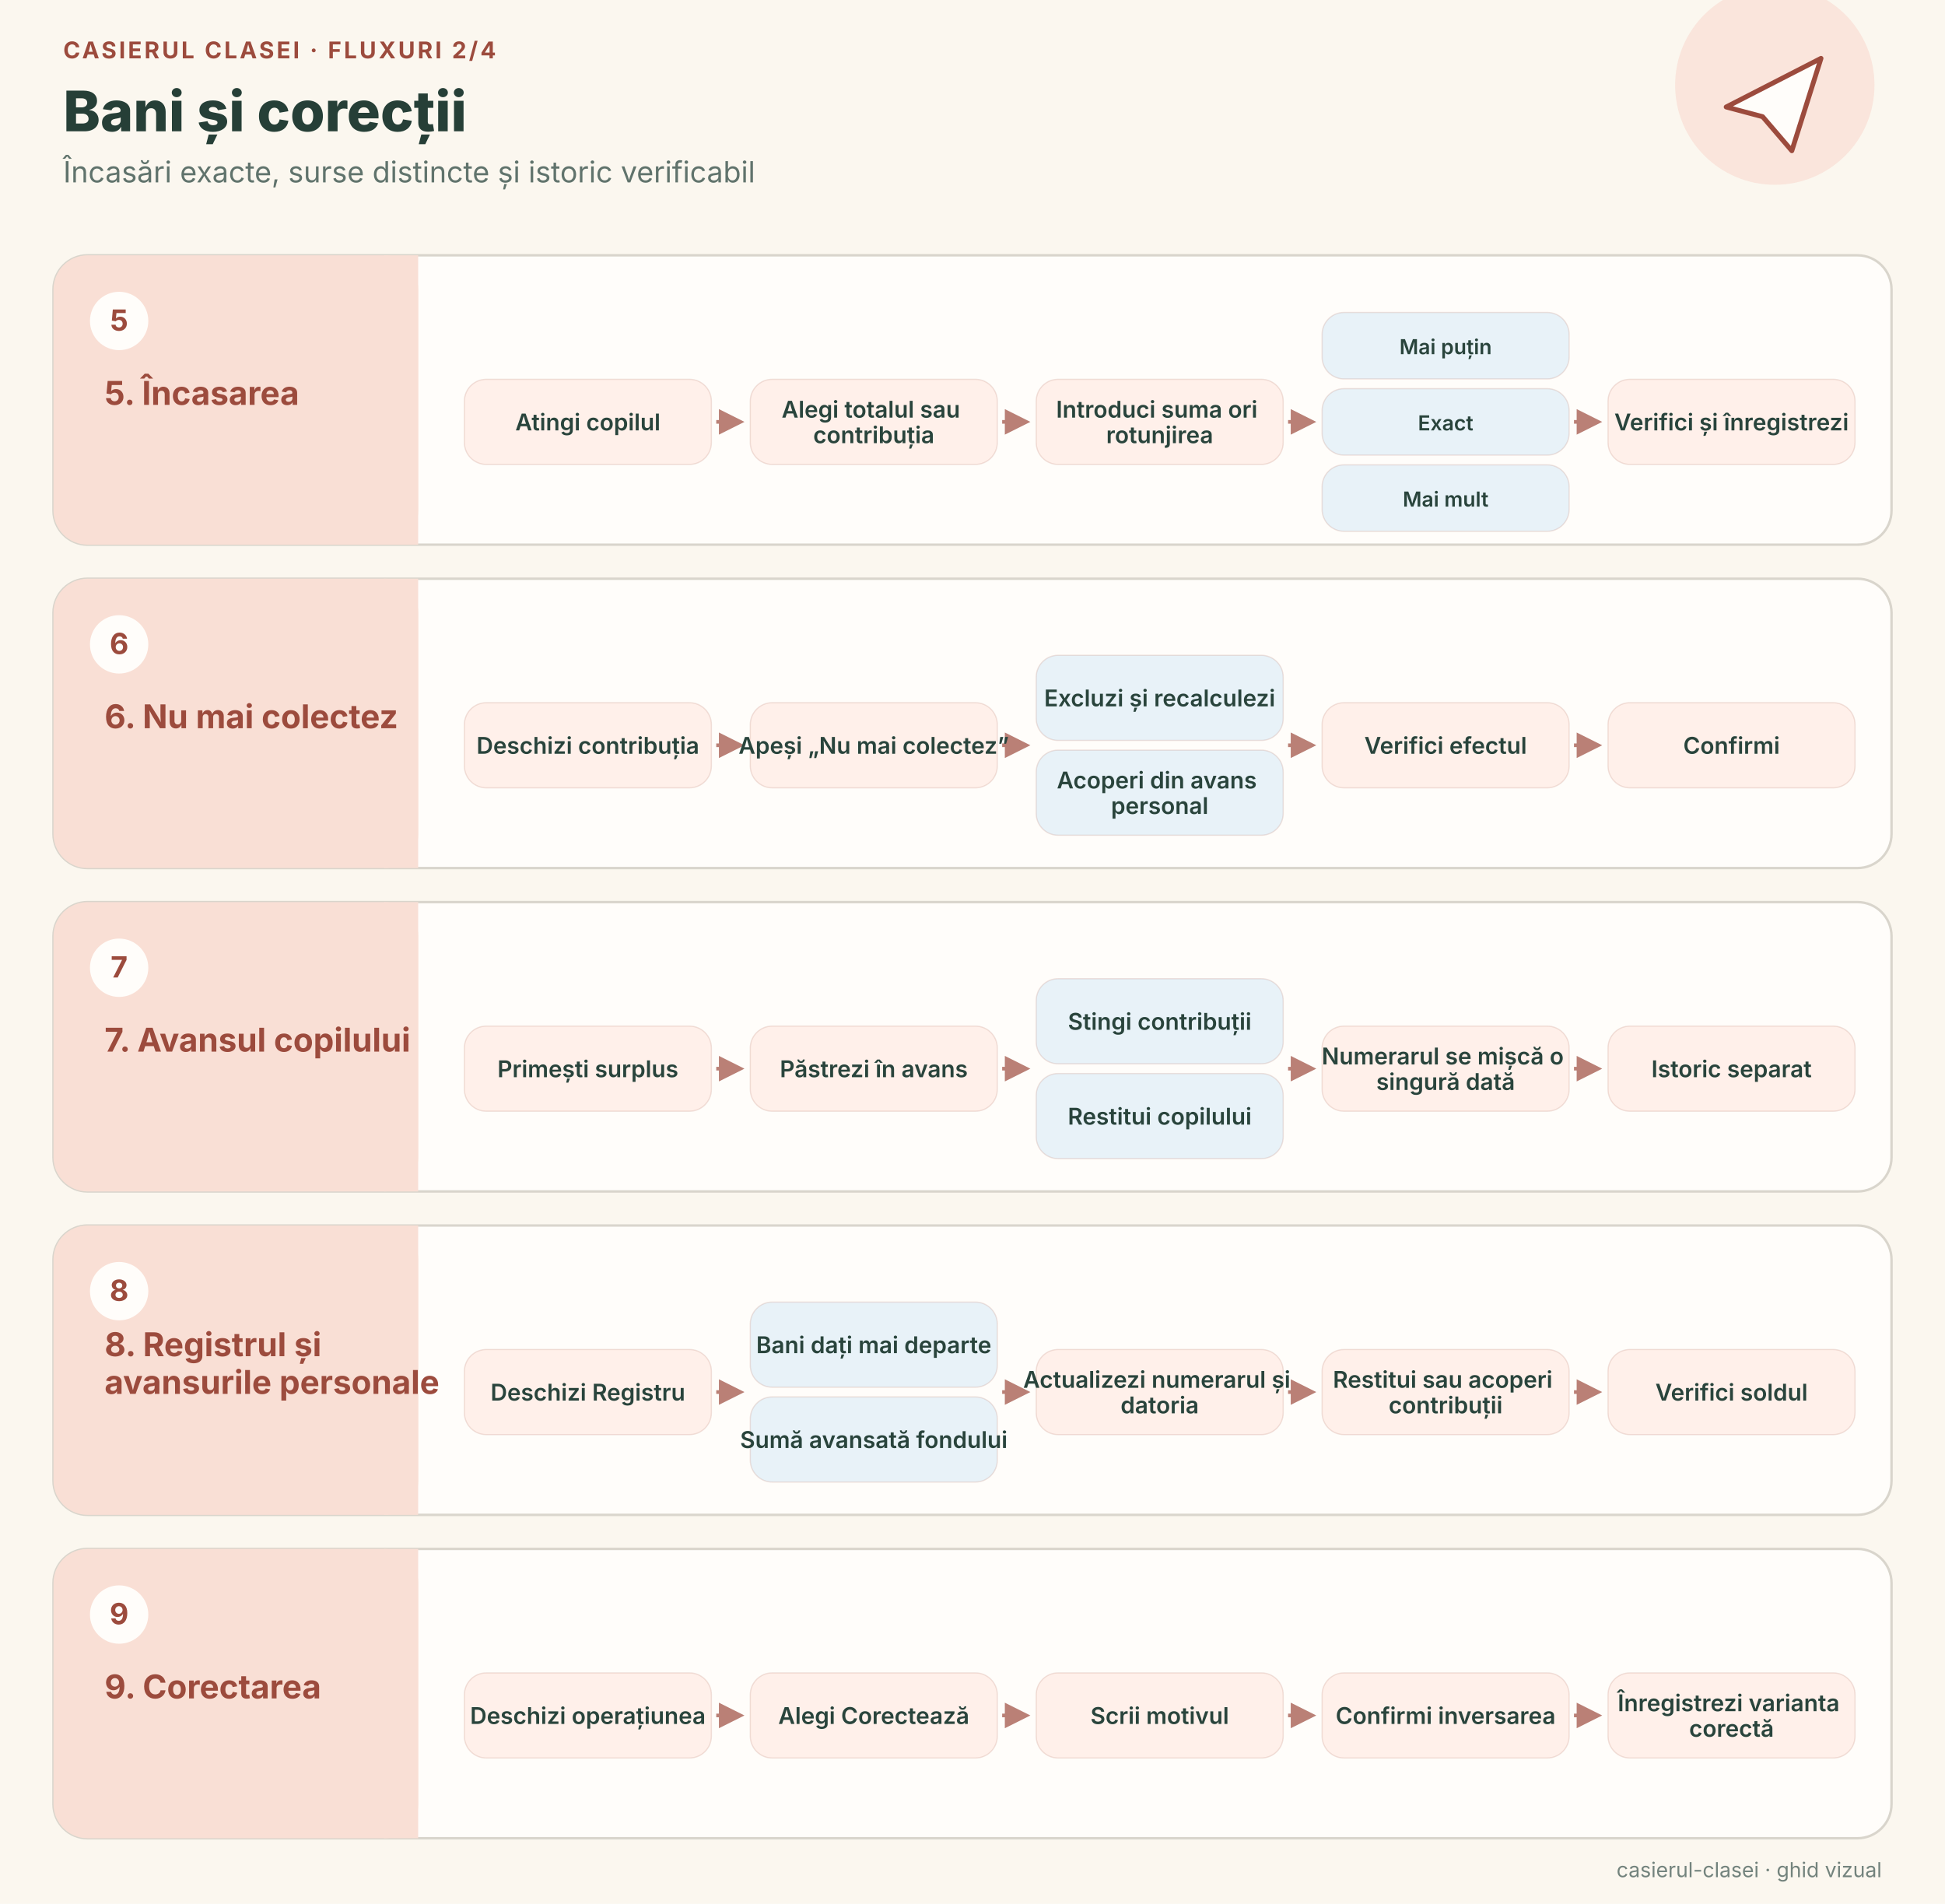
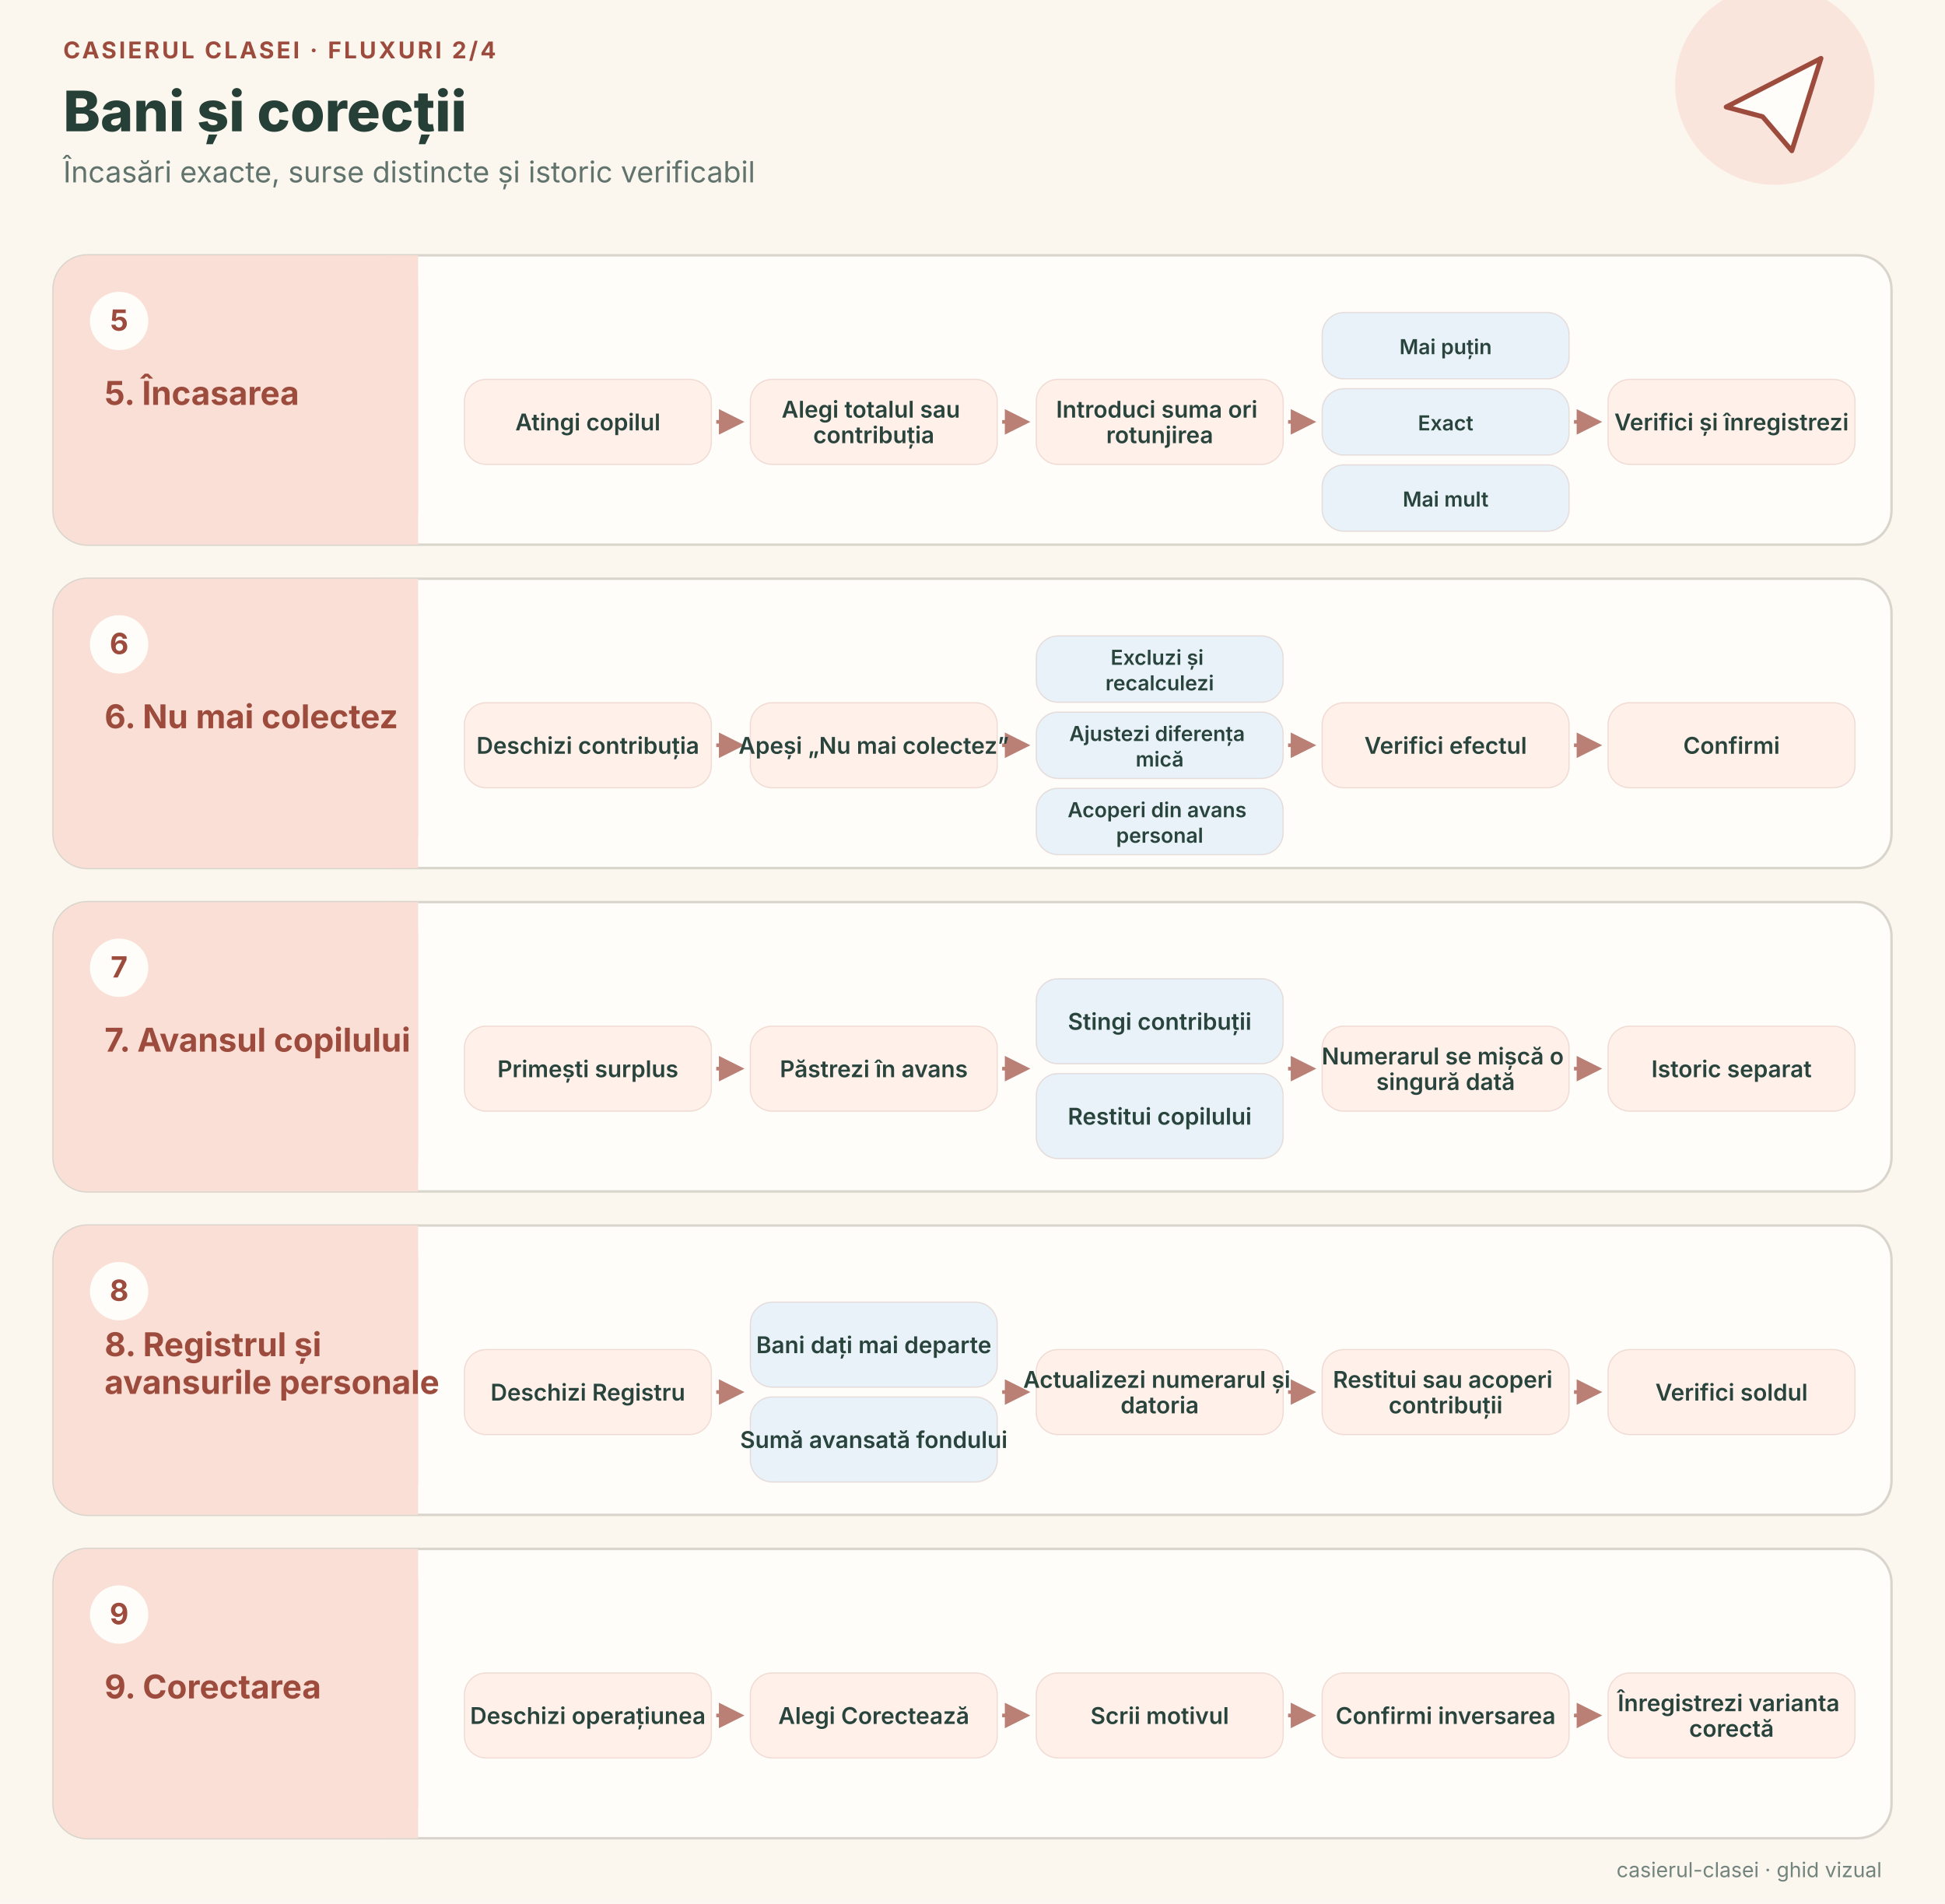
<svg xmlns="http://www.w3.org/2000/svg" width="1600" height="1566" viewBox="0 0 1600 1566" role="img" aria-labelledby="title desc">
  <defs>
    <marker id="arrow" viewBox="0 0 10 10" refX="8" refY="5" markerWidth="7" markerHeight="7" orient="auto-start-reverse">
      <path d="M 0 0 L 10 5 L 0 10 z" fill="#9c4b3d" />
    </marker>
  </defs>
  <rect width="1600" height="1566" fill="#fbf7ef" />
  <circle cx="1460" cy="70" r="82" fill="#f9dfd5" opacity=".75" />
  <path d="M1420 88 L1498 48 L1474 124 L1450 96 Z" fill="#fffdfa" stroke="#9c4b3d" stroke-width="4" stroke-linejoin="round" />
  <text x="52" y="48" font-family="system-ui, -apple-system, sans-serif" font-size="19" font-weight="700" letter-spacing="2" fill="#9c4b3d">CASIERUL CLASEI · FLUXURI 2/4</text>
  <text x="52" y="108" font-family="system-ui, -apple-system, sans-serif" font-size="46" font-weight="760" fill="#263f37">Bani și corecții</text>
  <text x="52" y="150" font-family="system-ui, -apple-system, sans-serif" font-size="24" fill="#60736c">Încasări exacte, surse distincte și istoric verificabil</text>
  <g font-family="system-ui, -apple-system, BlinkMacSystemFont, 'Segoe UI', sans-serif">
    <g>
      <rect x="44" y="210" width="1512" height="238" rx="28" fill="#fffdfa" stroke="#d9d5cc" stroke-width="2" />
      <rect x="44" y="210" width="300" height="238" rx="28" fill="#f9dfd5" />
      <rect x="316" y="210" width="28" height="238" fill="#f9dfd5" />
      <circle cx="98" cy="264" r="24" fill="#fffdfa" />
      <text x="98" y="272" text-anchor="middle" font-size="24" font-weight="700" fill="#9c4b3d">5</text>
      <text x="86" y="333" text-anchor="start" font-size="27" font-weight="700" fill="#9c4b3d">
        <tspan x="86" dy="0">5. Încasarea</tspan>
      </text>
      <path d="M 589.2 347 L 608.2 347" stroke="#9c4b3d" stroke-width="3" fill="none" marker-end="url(#arrow)" opacity=".7" />
      <path d="M 824.4 347 L 843.4 347" stroke="#9c4b3d" stroke-width="3" fill="none" marker-end="url(#arrow)" opacity=".7" />
      <path d="M 1059.6 347 L 1078.6 347" stroke="#9c4b3d" stroke-width="3" fill="none" marker-end="url(#arrow)" opacity=".7" />
      <path d="M 1294.8 347 L 1313.8 347" stroke="#9c4b3d" stroke-width="3" fill="none" marker-end="url(#arrow)" opacity=".7" />
      <rect x="382" y="312" width="203.2" height="70" rx="18" fill="#fff0ea" stroke="#9c4b3d" stroke-opacity=".16" />
      <text x="483.6" y="354" text-anchor="middle" font-size="19" font-weight="600" fill="#29443c">
        <tspan x="483.6" dy="0">Atingi copilul</tspan>
      </text>
      <rect x="617.2" y="312" width="203.2" height="70" rx="18" fill="#fff0ea" stroke="#9c4b3d" stroke-opacity=".16" />
      <text x="718.8" y="343.5" text-anchor="middle" font-size="19" font-weight="600" fill="#29443c">
        <tspan x="718.8" dy="0">Alegi totalul sau</tspan>
        <tspan x="718.8" dy="21">contribuția</tspan>
      </text>
      <rect x="852.4" y="312" width="203.2" height="70" rx="18" fill="#fff0ea" stroke="#9c4b3d" stroke-opacity=".16" />
      <text x="954" y="343.5" text-anchor="middle" font-size="19" font-weight="600" fill="#29443c">
        <tspan x="954" dy="0">Introduci suma ori</tspan>
        <tspan x="954" dy="21">rotunjirea</tspan>
      </text>
      <rect x="1087.6" y="257" width="203.2" height="54.667" rx="18" fill="#e8f2f8" stroke="#9c4b3d" stroke-opacity=".16" />
      <text x="1189.2" y="291.333" text-anchor="middle" font-size="17" font-weight="600" fill="#29443c">
        <tspan x="1189.2" dy="0">Mai puțin</tspan>
      </text>
      <rect x="1087.6" y="319.667" width="203.2" height="54.667" rx="18" fill="#e8f2f8" stroke="#9c4b3d" stroke-opacity=".16" />
      <text x="1189.2" y="354" text-anchor="middle" font-size="17" font-weight="600" fill="#29443c">
        <tspan x="1189.2" dy="0">Exact</tspan>
      </text>
      <rect x="1087.6" y="382.333" width="203.2" height="54.667" rx="18" fill="#e8f2f8" stroke="#9c4b3d" stroke-opacity=".16" />
      <text x="1189.2" y="416.667" text-anchor="middle" font-size="17" font-weight="600" fill="#29443c">
        <tspan x="1189.2" dy="0">Mai mult</tspan>
      </text>
      <rect x="1322.8" y="312" width="203.2" height="70" rx="18" fill="#fff0ea" stroke="#9c4b3d" stroke-opacity=".16" />
      <text x="1424.4" y="354" text-anchor="middle" font-size="19" font-weight="600" fill="#29443c">
        <tspan x="1424.4" dy="0">Verifici și înregistrezi</tspan>
      </text>
    </g>
    <g>
      <rect x="44" y="476" width="1512" height="238" rx="28" fill="#fffdfa" stroke="#d9d5cc" stroke-width="2" />
      <rect x="44" y="476" width="300" height="238" rx="28" fill="#f9dfd5" />
      <rect x="316" y="476" width="28" height="238" fill="#f9dfd5" />
      <circle cx="98" cy="530" r="24" fill="#fffdfa" />
      <text x="98" y="538" text-anchor="middle" font-size="24" font-weight="700" fill="#9c4b3d">6</text>
      <text x="86" y="599" text-anchor="start" font-size="27" font-weight="700" fill="#9c4b3d">
        <tspan x="86" dy="0">6. Nu mai colectez</tspan>
      </text>
      <path d="M 589.2 613 L 608.2 613" stroke="#9c4b3d" stroke-width="3" fill="none" marker-end="url(#arrow)" opacity=".7" />
      <path d="M 824.4 613 L 843.4 613" stroke="#9c4b3d" stroke-width="3" fill="none" marker-end="url(#arrow)" opacity=".7" />
      <path d="M 1059.6 613 L 1078.6 613" stroke="#9c4b3d" stroke-width="3" fill="none" marker-end="url(#arrow)" opacity=".7" />
      <path d="M 1294.8 613 L 1313.8 613" stroke="#9c4b3d" stroke-width="3" fill="none" marker-end="url(#arrow)" opacity=".7" />
      <rect x="382" y="578" width="203.2" height="70" rx="18" fill="#fff0ea" stroke="#9c4b3d" stroke-opacity=".16" />
      <text x="483.6" y="620" text-anchor="middle" font-size="19" font-weight="600" fill="#29443c">
        <tspan x="483.6" dy="0">Deschizi contribuția</tspan>
      </text>
      <rect x="617.2" y="578" width="203.2" height="70" rx="18" fill="#fff0ea" stroke="#9c4b3d" stroke-opacity=".16" />
      <text x="718.8" y="620" text-anchor="middle" font-size="19" font-weight="600" fill="#29443c">
        <tspan x="718.8" dy="0">Apeși „Nu mai colectez”</tspan>
      </text>
-       <rect x="852.4" y="539" width="203.2" height="70" rx="18" fill="#e8f2f8" stroke="#9c4b3d" stroke-opacity=".16" />
-       <text x="954" y="581" text-anchor="middle" font-size="19" font-weight="600" fill="#29443c">
-         <tspan x="954" dy="0">Excluzi și recalculezi</tspan>
-       </text>
-       <rect x="852.4" y="617" width="203.2" height="70" rx="18" fill="#e8f2f8" stroke="#9c4b3d" stroke-opacity=".16" />
-       <text x="954" y="648.5" text-anchor="middle" font-size="19" font-weight="600" fill="#29443c">
+       <rect x="852.4" y="523" width="203.2" height="54.667" rx="18" fill="#e8f2f8" stroke="#9c4b3d" stroke-opacity=".16" />
+       <text x="954" y="546.833" text-anchor="middle" font-size="17" font-weight="600" fill="#29443c">
+         <tspan x="954" dy="0">Excluzi și</tspan>
+         <tspan x="954" dy="21">recalculezi</tspan>
+       </text>
+       <rect x="852.4" y="585.667" width="203.2" height="54.667" rx="18" fill="#e8f2f8" stroke="#9c4b3d" stroke-opacity=".16" />
+       <text x="954" y="609.5" text-anchor="middle" font-size="17" font-weight="600" fill="#29443c">
+         <tspan x="954" dy="0">Ajustezi diferența</tspan>
+         <tspan x="954" dy="21">mică</tspan>
+       </text>
+       <rect x="852.4" y="648.333" width="203.2" height="54.667" rx="18" fill="#e8f2f8" stroke="#9c4b3d" stroke-opacity=".16" />
+       <text x="954" y="672.167" text-anchor="middle" font-size="17" font-weight="600" fill="#29443c">
        <tspan x="954" dy="0">Acoperi din avans</tspan>
        <tspan x="954" dy="21">personal</tspan>
      </text>
      <rect x="1087.6" y="578" width="203.2" height="70" rx="18" fill="#fff0ea" stroke="#9c4b3d" stroke-opacity=".16" />
      <text x="1189.2" y="620" text-anchor="middle" font-size="19" font-weight="600" fill="#29443c">
        <tspan x="1189.2" dy="0">Verifici efectul</tspan>
      </text>
      <rect x="1322.8" y="578" width="203.2" height="70" rx="18" fill="#fff0ea" stroke="#9c4b3d" stroke-opacity=".16" />
      <text x="1424.4" y="620" text-anchor="middle" font-size="19" font-weight="600" fill="#29443c">
        <tspan x="1424.4" dy="0">Confirmi</tspan>
      </text>
    </g>
    <g>
      <rect x="44" y="742" width="1512" height="238" rx="28" fill="#fffdfa" stroke="#d9d5cc" stroke-width="2" />
      <rect x="44" y="742" width="300" height="238" rx="28" fill="#f9dfd5" />
      <rect x="316" y="742" width="28" height="238" fill="#f9dfd5" />
      <circle cx="98" cy="796" r="24" fill="#fffdfa" />
      <text x="98" y="804" text-anchor="middle" font-size="24" font-weight="700" fill="#9c4b3d">7</text>
      <text x="86" y="865" text-anchor="start" font-size="27" font-weight="700" fill="#9c4b3d">
        <tspan x="86" dy="0">7. Avansul copilului</tspan>
      </text>
      <path d="M 589.2 879 L 608.2 879" stroke="#9c4b3d" stroke-width="3" fill="none" marker-end="url(#arrow)" opacity=".7" />
      <path d="M 824.4 879 L 843.4 879" stroke="#9c4b3d" stroke-width="3" fill="none" marker-end="url(#arrow)" opacity=".7" />
      <path d="M 1059.6 879 L 1078.6 879" stroke="#9c4b3d" stroke-width="3" fill="none" marker-end="url(#arrow)" opacity=".7" />
      <path d="M 1294.8 879 L 1313.8 879" stroke="#9c4b3d" stroke-width="3" fill="none" marker-end="url(#arrow)" opacity=".7" />
      <rect x="382" y="844" width="203.2" height="70" rx="18" fill="#fff0ea" stroke="#9c4b3d" stroke-opacity=".16" />
      <text x="483.6" y="886" text-anchor="middle" font-size="19" font-weight="600" fill="#29443c">
        <tspan x="483.6" dy="0">Primești surplus</tspan>
      </text>
      <rect x="617.2" y="844" width="203.2" height="70" rx="18" fill="#fff0ea" stroke="#9c4b3d" stroke-opacity=".16" />
      <text x="718.8" y="886" text-anchor="middle" font-size="19" font-weight="600" fill="#29443c">
        <tspan x="718.8" dy="0">Păstrezi în avans</tspan>
      </text>
      <rect x="852.4" y="805" width="203.2" height="70" rx="18" fill="#e8f2f8" stroke="#9c4b3d" stroke-opacity=".16" />
      <text x="954" y="847" text-anchor="middle" font-size="19" font-weight="600" fill="#29443c">
        <tspan x="954" dy="0">Stingi contribuții</tspan>
      </text>
      <rect x="852.4" y="883" width="203.2" height="70" rx="18" fill="#e8f2f8" stroke="#9c4b3d" stroke-opacity=".16" />
      <text x="954" y="925" text-anchor="middle" font-size="19" font-weight="600" fill="#29443c">
        <tspan x="954" dy="0">Restitui copilului</tspan>
      </text>
      <rect x="1087.6" y="844" width="203.2" height="70" rx="18" fill="#fff0ea" stroke="#9c4b3d" stroke-opacity=".16" />
      <text x="1189.2" y="875.5" text-anchor="middle" font-size="19" font-weight="600" fill="#29443c">
        <tspan x="1189.2" dy="0">Numerarul se mișcă o</tspan>
        <tspan x="1189.2" dy="21">singură dată</tspan>
      </text>
      <rect x="1322.8" y="844" width="203.2" height="70" rx="18" fill="#fff0ea" stroke="#9c4b3d" stroke-opacity=".16" />
      <text x="1424.4" y="886" text-anchor="middle" font-size="19" font-weight="600" fill="#29443c">
        <tspan x="1424.4" dy="0">Istoric separat</tspan>
      </text>
    </g>
    <g>
      <rect x="44" y="1008" width="1512" height="238" rx="28" fill="#fffdfa" stroke="#d9d5cc" stroke-width="2" />
      <rect x="44" y="1008" width="300" height="238" rx="28" fill="#f9dfd5" />
      <rect x="316" y="1008" width="28" height="238" fill="#f9dfd5" />
      <circle cx="98" cy="1062" r="24" fill="#fffdfa" />
      <text x="98" y="1070" text-anchor="middle" font-size="24" font-weight="700" fill="#9c4b3d">8</text>
      <text x="86" y="1115.5" text-anchor="start" font-size="27" font-weight="700" fill="#9c4b3d">
        <tspan x="86" dy="0">8. Registrul și</tspan>
        <tspan x="86" dy="31">avansurile personale</tspan>
      </text>
      <path d="M 589.2 1145 L 608.2 1145" stroke="#9c4b3d" stroke-width="3" fill="none" marker-end="url(#arrow)" opacity=".7" />
      <path d="M 824.4 1145 L 843.4 1145" stroke="#9c4b3d" stroke-width="3" fill="none" marker-end="url(#arrow)" opacity=".7" />
      <path d="M 1059.6 1145 L 1078.6 1145" stroke="#9c4b3d" stroke-width="3" fill="none" marker-end="url(#arrow)" opacity=".7" />
      <path d="M 1294.8 1145 L 1313.8 1145" stroke="#9c4b3d" stroke-width="3" fill="none" marker-end="url(#arrow)" opacity=".7" />
      <rect x="382" y="1110" width="203.2" height="70" rx="18" fill="#fff0ea" stroke="#9c4b3d" stroke-opacity=".16" />
      <text x="483.6" y="1152" text-anchor="middle" font-size="19" font-weight="600" fill="#29443c">
        <tspan x="483.6" dy="0">Deschizi Registru</tspan>
      </text>
      <rect x="617.2" y="1071" width="203.2" height="70" rx="18" fill="#e8f2f8" stroke="#9c4b3d" stroke-opacity=".16" />
      <text x="718.8" y="1113" text-anchor="middle" font-size="19" font-weight="600" fill="#29443c">
        <tspan x="718.8" dy="0">Bani dați mai departe</tspan>
      </text>
      <rect x="617.2" y="1149" width="203.2" height="70" rx="18" fill="#e8f2f8" stroke="#9c4b3d" stroke-opacity=".16" />
      <text x="718.8" y="1191" text-anchor="middle" font-size="19" font-weight="600" fill="#29443c">
        <tspan x="718.8" dy="0">Sumă avansată fondului</tspan>
      </text>
      <rect x="852.4" y="1110" width="203.2" height="70" rx="18" fill="#fff0ea" stroke="#9c4b3d" stroke-opacity=".16" />
      <text x="954" y="1141.5" text-anchor="middle" font-size="19" font-weight="600" fill="#29443c">
        <tspan x="954" dy="0">Actualizezi numerarul și</tspan>
        <tspan x="954" dy="21">datoria</tspan>
      </text>
      <rect x="1087.6" y="1110" width="203.2" height="70" rx="18" fill="#fff0ea" stroke="#9c4b3d" stroke-opacity=".16" />
      <text x="1189.2" y="1141.5" text-anchor="middle" font-size="19" font-weight="600" fill="#29443c">
        <tspan x="1189.2" dy="0">Restitui sau acoperi</tspan>
        <tspan x="1189.2" dy="21">contribuții</tspan>
      </text>
      <rect x="1322.8" y="1110" width="203.2" height="70" rx="18" fill="#fff0ea" stroke="#9c4b3d" stroke-opacity=".16" />
      <text x="1424.4" y="1152" text-anchor="middle" font-size="19" font-weight="600" fill="#29443c">
        <tspan x="1424.4" dy="0">Verifici soldul</tspan>
      </text>
    </g>
    <g>
      <rect x="44" y="1274" width="1512" height="238" rx="28" fill="#fffdfa" stroke="#d9d5cc" stroke-width="2" />
      <rect x="44" y="1274" width="300" height="238" rx="28" fill="#f9dfd5" />
      <rect x="316" y="1274" width="28" height="238" fill="#f9dfd5" />
      <circle cx="98" cy="1328" r="24" fill="#fffdfa" />
      <text x="98" y="1336" text-anchor="middle" font-size="24" font-weight="700" fill="#9c4b3d">9</text>
      <text x="86" y="1397" text-anchor="start" font-size="27" font-weight="700" fill="#9c4b3d">
        <tspan x="86" dy="0">9. Corectarea</tspan>
      </text>
      <path d="M 589.2 1411 L 608.2 1411" stroke="#9c4b3d" stroke-width="3" fill="none" marker-end="url(#arrow)" opacity=".7" />
      <path d="M 824.4 1411 L 843.4 1411" stroke="#9c4b3d" stroke-width="3" fill="none" marker-end="url(#arrow)" opacity=".7" />
      <path d="M 1059.6 1411 L 1078.6 1411" stroke="#9c4b3d" stroke-width="3" fill="none" marker-end="url(#arrow)" opacity=".7" />
      <path d="M 1294.8 1411 L 1313.8 1411" stroke="#9c4b3d" stroke-width="3" fill="none" marker-end="url(#arrow)" opacity=".7" />
      <rect x="382" y="1376" width="203.2" height="70" rx="18" fill="#fff0ea" stroke="#9c4b3d" stroke-opacity=".16" />
      <text x="483.6" y="1418" text-anchor="middle" font-size="19" font-weight="600" fill="#29443c">
        <tspan x="483.6" dy="0">Deschizi operațiunea</tspan>
      </text>
      <rect x="617.2" y="1376" width="203.2" height="70" rx="18" fill="#fff0ea" stroke="#9c4b3d" stroke-opacity=".16" />
      <text x="718.8" y="1418" text-anchor="middle" font-size="19" font-weight="600" fill="#29443c">
        <tspan x="718.8" dy="0">Alegi Corectează</tspan>
      </text>
      <rect x="852.4" y="1376" width="203.2" height="70" rx="18" fill="#fff0ea" stroke="#9c4b3d" stroke-opacity=".16" />
      <text x="954" y="1418" text-anchor="middle" font-size="19" font-weight="600" fill="#29443c">
        <tspan x="954" dy="0">Scrii motivul</tspan>
      </text>
      <rect x="1087.6" y="1376" width="203.2" height="70" rx="18" fill="#fff0ea" stroke="#9c4b3d" stroke-opacity=".16" />
      <text x="1189.2" y="1418" text-anchor="middle" font-size="19" font-weight="600" fill="#29443c">
        <tspan x="1189.2" dy="0">Confirmi inversarea</tspan>
      </text>
      <rect x="1322.8" y="1376" width="203.2" height="70" rx="18" fill="#fff0ea" stroke="#9c4b3d" stroke-opacity=".16" />
      <text x="1424.4" y="1407.5" text-anchor="middle" font-size="19" font-weight="600" fill="#29443c">
        <tspan x="1424.4" dy="0">Înregistrezi varianta</tspan>
        <tspan x="1424.4" dy="21">corectă</tspan>
      </text>
    </g>
  </g>
  <text x="1548" y="1544" text-anchor="end" font-family="system-ui, -apple-system, sans-serif" font-size="17" fill="#73837d">casierul-clasei · ghid vizual</text>
</svg>
